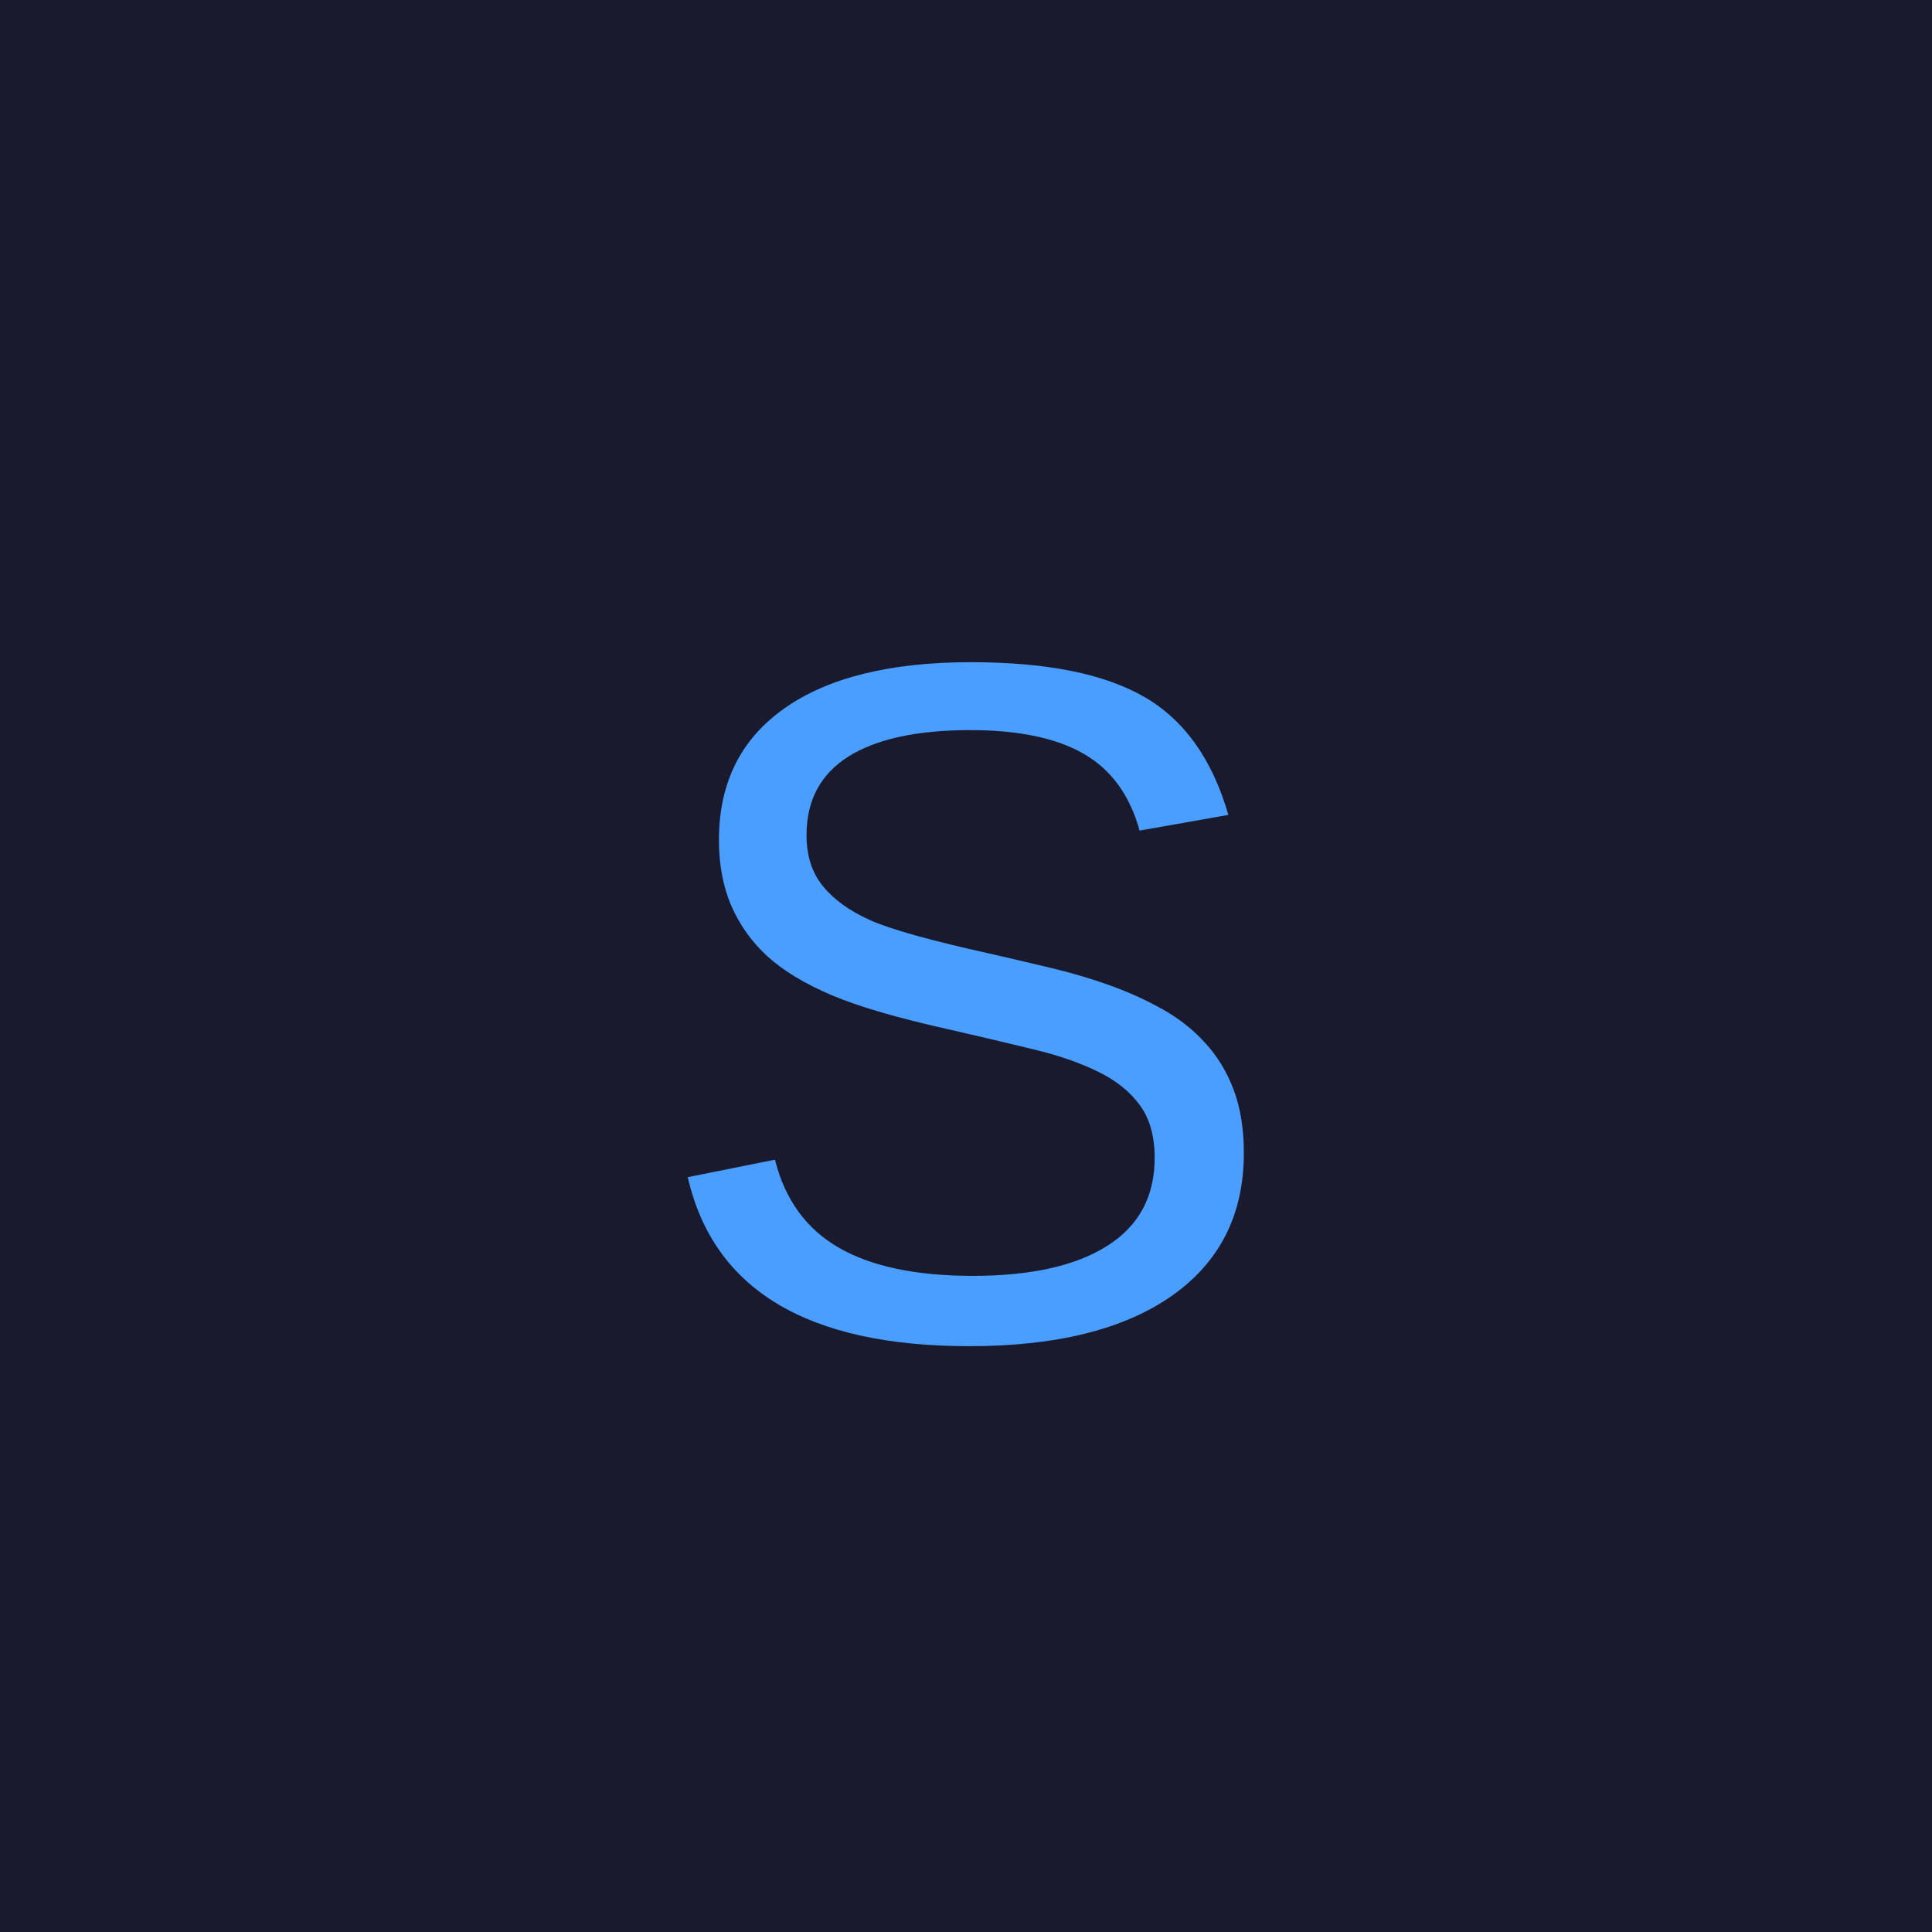
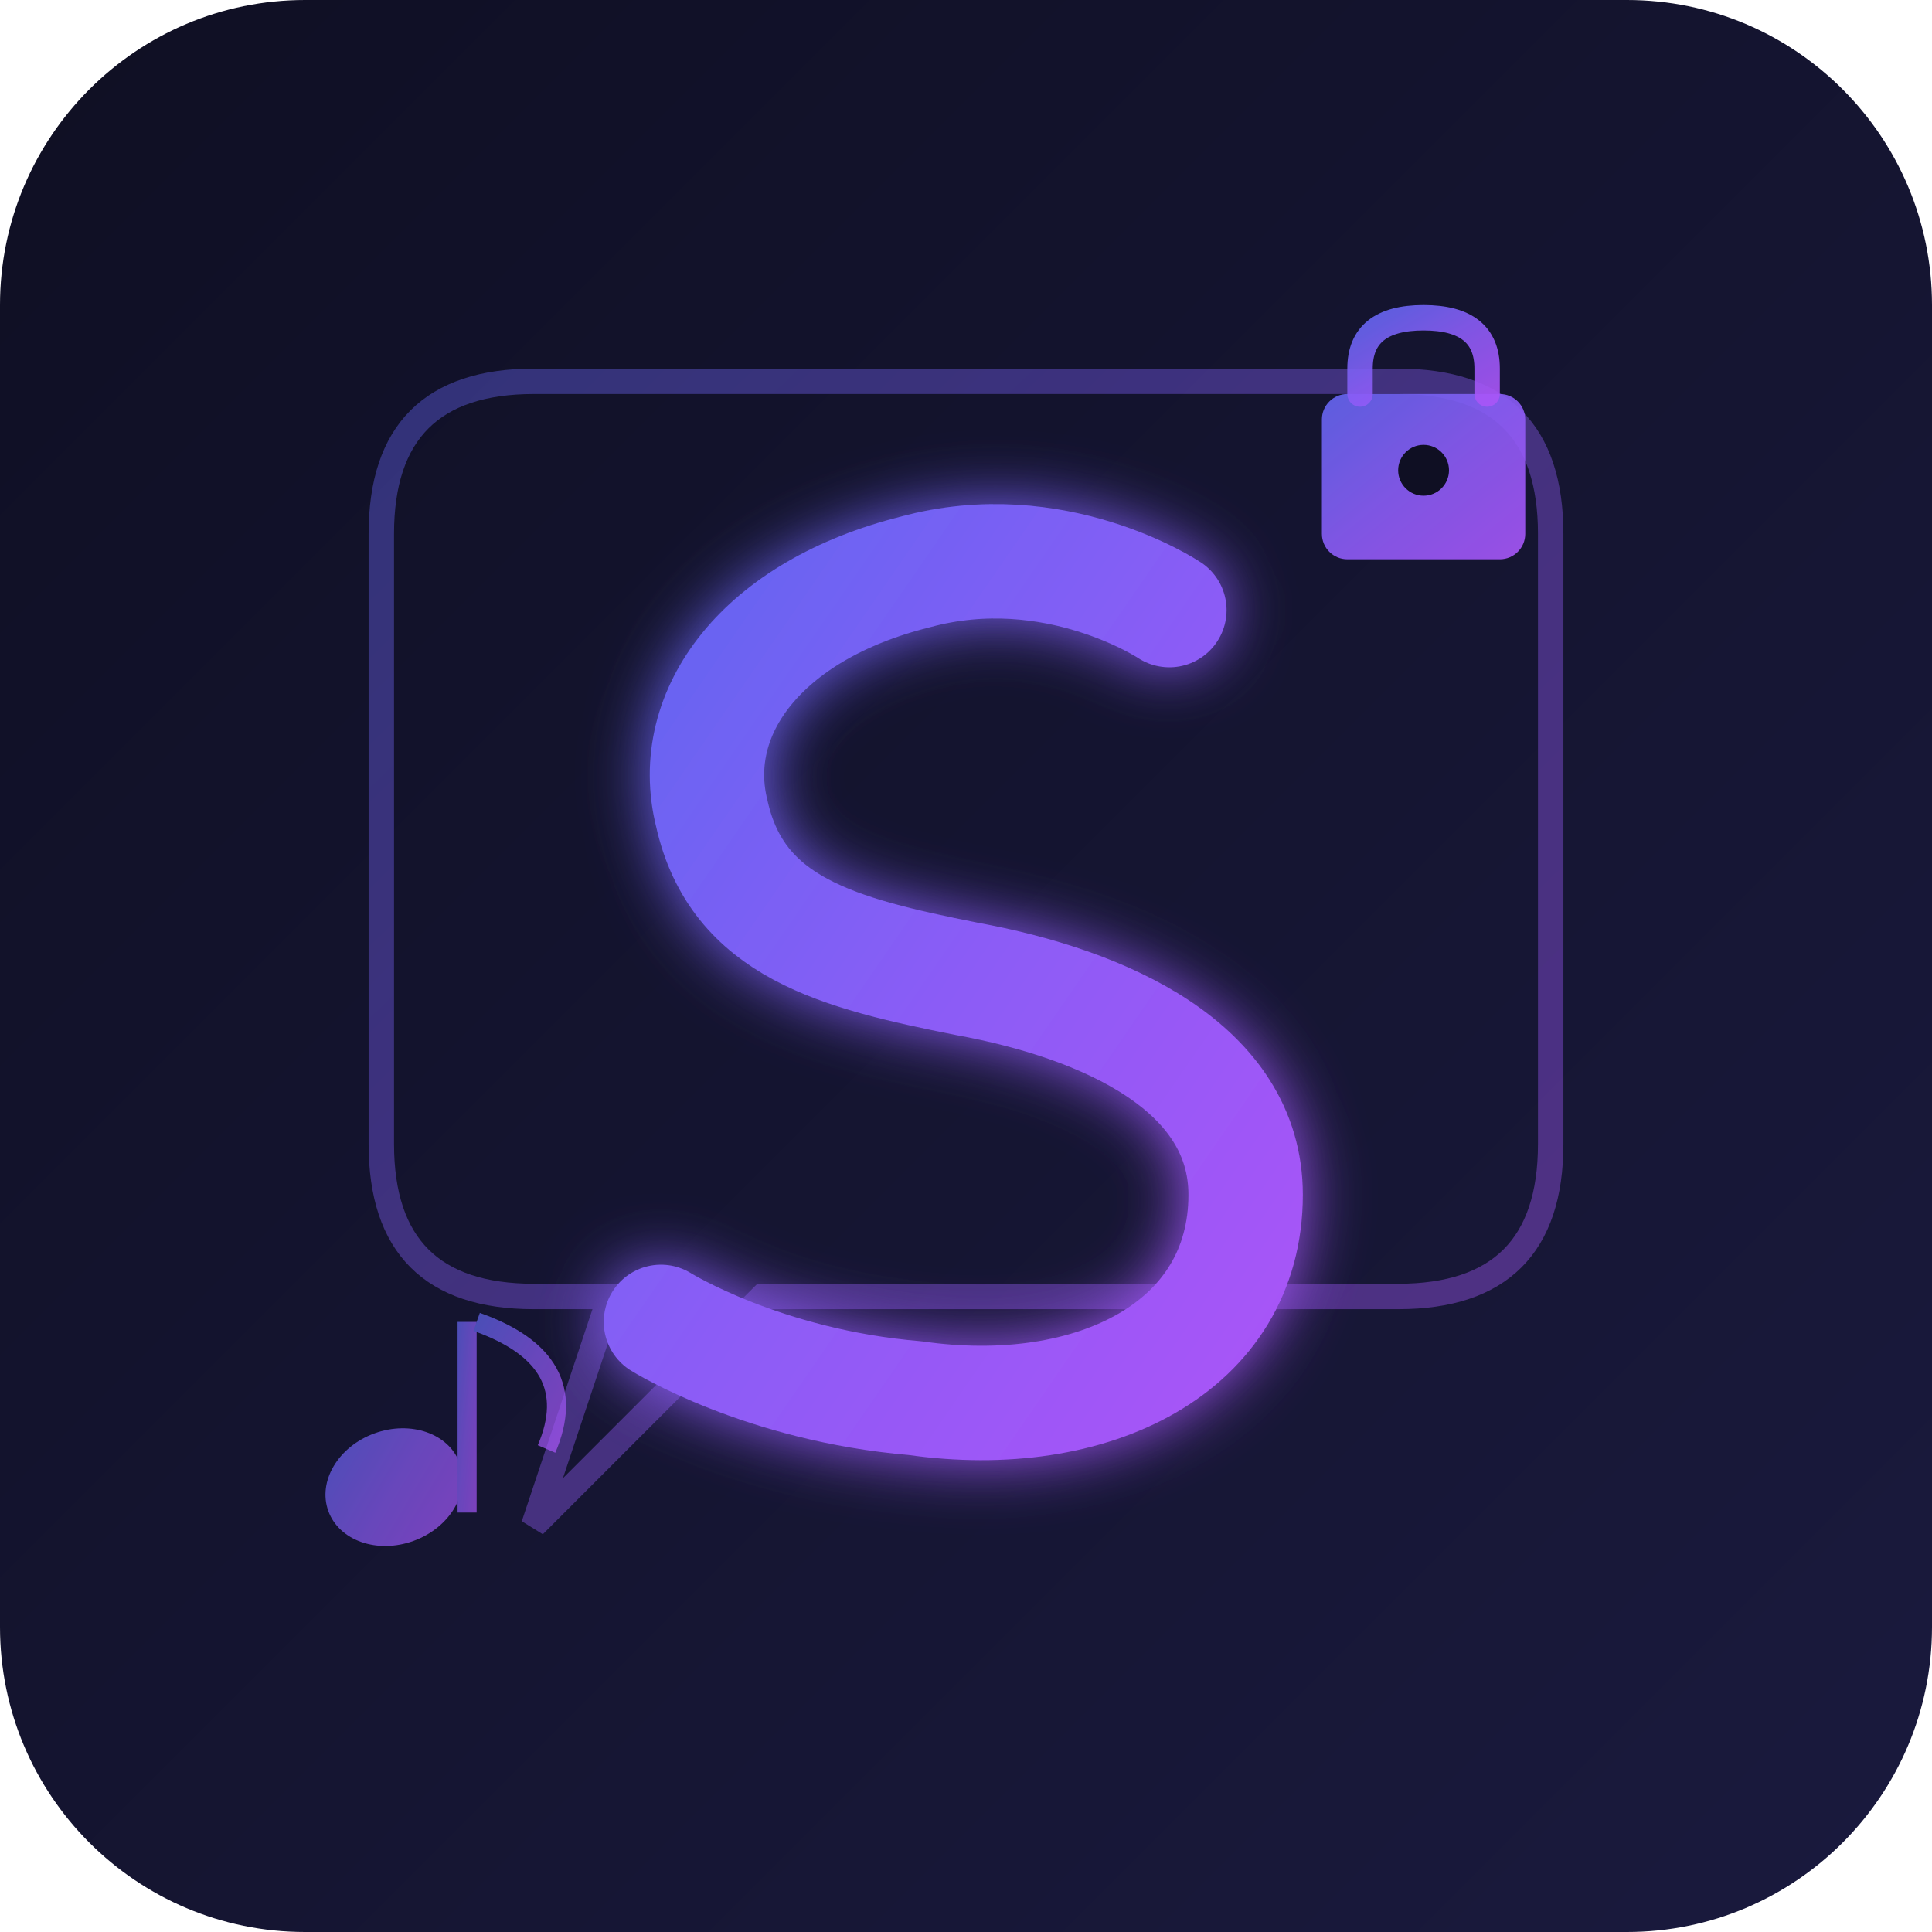
<svg xmlns="http://www.w3.org/2000/svg" width="152" height="152" viewBox="0 0 152 152">
-   <rect width="152" height="152" fill="#1a1a2e" />
-   <text x="50%" y="55%" font-family="Arial, sans-serif" font-size="76" fill="#4a9eff" text-anchor="middle" dominant-baseline="middle">S</text>
+   <defs>
+     <linearGradient id="bgGrad" x1="0%" y1="0%" x2="100%" y2="100%">
+       <stop offset="0%" style="stop-color:#0f0f23" />
+       <stop offset="100%" style="stop-color:#1a1a3e" />
+     </linearGradient>
+     <linearGradient id="accentGrad" x1="0%" y1="0%" x2="100%" y2="100%">
+       <stop offset="0%" style="stop-color:#6366f1" />
+       <stop offset="50%" style="stop-color:#8b5cf6" />
+       <stop offset="100%" style="stop-color:#a855f7" />
+     </linearGradient>
+     <filter id="glow" x="-50%" y="-50%" width="200%" height="200%">
+       <feGaussianBlur stdDeviation="2.5" result="coloredBlur" />
+       <feMerge>
+         <feMergeNode in="coloredBlur" />
+         <feMergeNode in="SourceGraphic" />
+       </feMerge>
+     </filter>
+   </defs>
+   <rect width="152" height="152" fill="url(#bgGrad)" rx="24" />
+   <path d="M 30 42            Q 30 30, 42 30            L 110 30            Q 122 30, 122 42            L 122 90            Q 122 102, 110 102            L 60 102            L 42 120            L 48 102            L 42 102            Q 30 102, 30 90            Z" fill="none" stroke="url(#accentGrad)" stroke-width="2" opacity="0.4" />
+   <g filter="url(#glow)">
+     <path d="M 92 48              C 92 48, 83 42, 72 45              C 60 48, 54 56, 56 64              C 58 73, 66 75, 76 77              C 87 79, 98 84, 98 94              C 98 106, 86 112, 72 110              C 60 109, 52 104, 52 104" fill="none" stroke="url(#accentGrad)" stroke-width="9" stroke-linecap="round" stroke-linejoin="round" />
+   </g>
+   <g transform="translate(104, 25)">
+     <rect x="0" y="6" width="16" height="13" rx="2" fill="url(#accentGrad)" opacity="0.9" />
+     <path d="M 3 6 L 3 4 Q 3 0, 8 0 Q 13 0, 13 4 L 13 6" fill="none" stroke="url(#accentGrad)" stroke-width="2" stroke-linecap="round" opacity="0.9" />
+     <circle cx="8" cy="12" r="2" fill="#0f0f23" />
+   </g>
+   <g transform="translate(25, 104)" opacity="0.7">
+     <ellipse cx="6" cy="13" rx="5.5" ry="4.5" fill="url(#accentGrad)" transform="rotate(-20, 6, 13)" />
+     <rect x="11" y="0" width="1.5" height="15" fill="url(#accentGrad)" />
+     <path d="M 12.5 0 Q 21 3, 18 10" fill="none" stroke="url(#accentGrad)" stroke-width="1.5" />
+   </g>
</svg>
